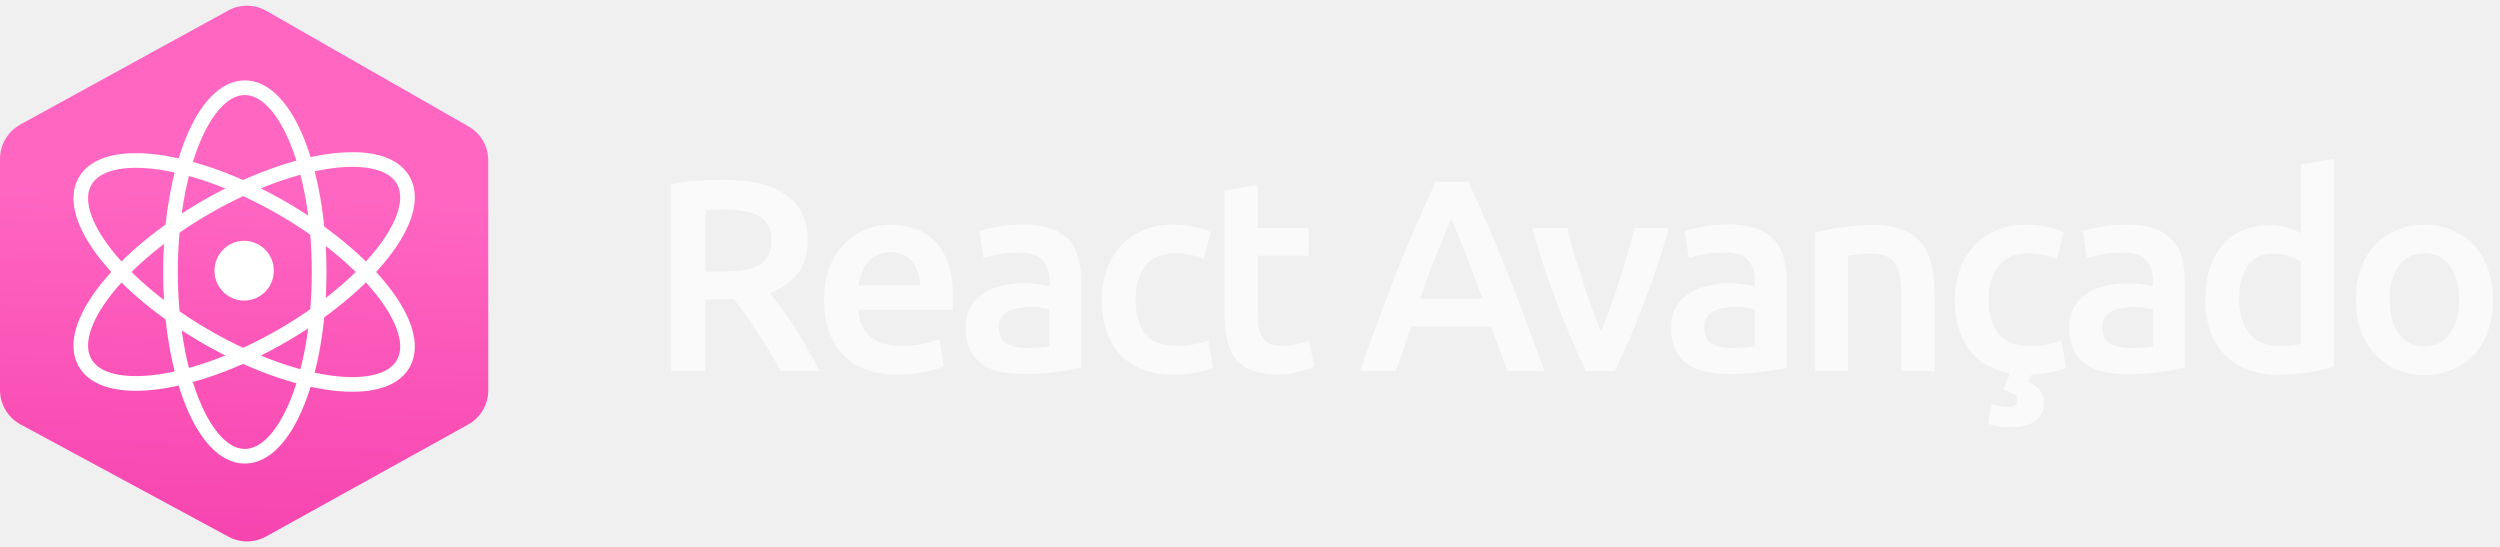
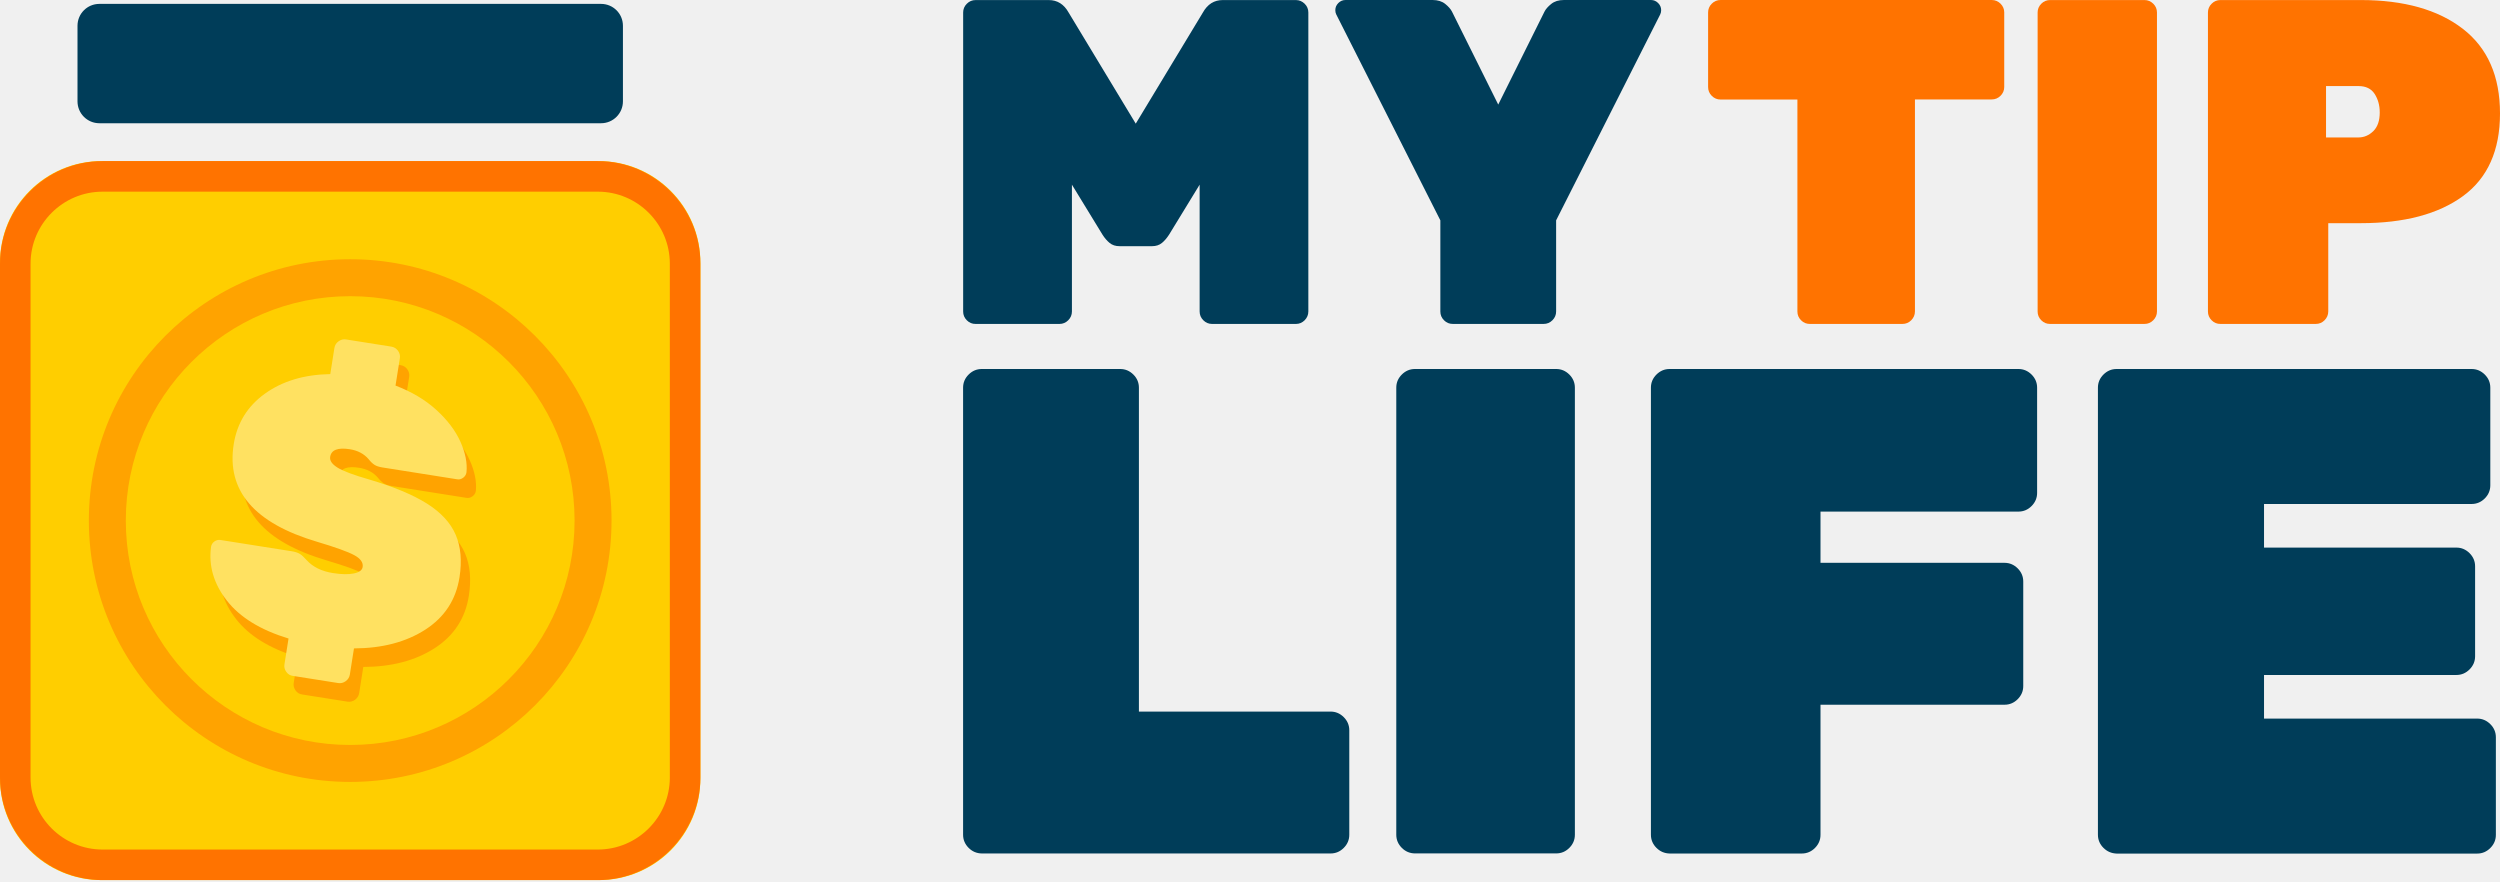
- <svg xmlns="http://www.w3.org/2000/svg" fill="none" viewBox="0 0 256 56">
-   <path d="M2.08 12.75L23.36 1.08a4 4 0 013.91.03L48 12.96A4 4 0 0150 16.43v23.54a4 4 0 01-2.06 3.5l-20.7 11.47a4 4 0 01-3.84.02L2.1 43.46A4 4 0 010 39.94V16.26a4 4 0 012.08-3.5z" fill="url(#paint0_linear)" />
-   <ellipse rx="7.65" ry="18.78" transform="matrix(-.49197 .87061 .8678 .49693 25 27.9)" stroke="#fff" stroke-width="1.5" />
-   <ellipse rx="7.65" ry="18.78" transform="matrix(-.49197 -.87061 .8678 -.49693 25 27.8)" stroke="#fff" stroke-width="1.5" />
-   <ellipse cx="25.07" cy="27.85" rx="7.61" ry="18.87" transform="rotate(180 25.07 27.85)" stroke="#fff" stroke-width="1.5" />
-   <ellipse cx="25.01" cy="27.73" rx="3.06" ry="3.04" transform="rotate(-90 25 27.73)" fill="#fff" />
-   <path d="M74.06 18.4c2.8 0 4.93.51 6.4 1.54 1.5 1.03 2.25 2.6 2.25 4.7 0 2.64-1.3 4.42-3.9 5.35a41.65 41.65 0 013.92 5.8c.44.74.82 1.48 1.16 2.21h-3.95a40.42 40.42 0 00-2.4-4c-.42-.66-.83-1.26-1.24-1.82-.41-.58-.8-1.1-1.15-1.54l-.67.02h-2.24V38H68.7V18.88c.86-.2 1.77-.31 2.74-.37a34.3 34.3 0 012.6-.11zm.25 3.05c-.75 0-1.44.03-2.07.09v6.27h1.54c.86 0 1.61-.05 2.27-.14.65-.1 1.19-.26 1.62-.5.45-.25.78-.58 1-.99.23-.4.34-.93.34-1.56 0-.6-.1-1.1-.33-1.52a2.47 2.47 0 00-.98-.98c-.41-.24-.9-.4-1.49-.5-.58-.11-1.21-.17-1.9-.17zm10.07 9.3c0-1.29.19-2.42.56-3.39.4-.97.9-1.77 1.54-2.4a6.6 6.6 0 014.7-1.96c2.02 0 3.59.62 4.7 1.87 1.15 1.25 1.72 3.12 1.72 5.6l-.03.64c0 .23-.01.43-.03.62h-9.66c.1 1.17.5 2.09 1.23 2.74.75.64 1.82.95 3.22.95a10.35 10.35 0 003.87-.7l.44 2.78a6.26 6.26 0 01-1.9.56 12.6 12.6 0 01-2.83.3c-1.29 0-2.4-.18-3.36-.56a6.48 6.48 0 01-2.35-1.6 6.7 6.7 0 01-1.37-2.4 9.97 9.97 0 01-.45-3.05zm9.83-1.51c0-.47-.07-.9-.2-1.32-.13-.43-.33-.8-.59-1.1a2.37 2.37 0 00-.92-.72 2.73 2.73 0 00-1.29-.28 3.11 3.11 0 00-3 2.16c-.14.4-.25.83-.3 1.26h6.3zm10.87 6.38c1.05 0 1.84-.06 2.38-.17V31.7a6.63 6.63 0 00-1.99-.25c-.37 0-.75.03-1.15.08a3.7 3.7 0 00-1.03.31c-.3.15-.54.36-.73.64-.19.27-.28.6-.28 1.01 0 .8.25 1.36.76 1.68a4 4 0 002.04.45zm-.28-12.63a8.3 8.3 0 012.83.42 4.21 4.21 0 012.8 3.02c.2.72.3 1.5.3 2.36v8.87c-.52.12-1.31.25-2.37.4-1.05.16-2.23.25-3.56.25-.88 0-1.68-.09-2.4-.25a5.2 5.2 0 01-1.88-.82 4 4 0 01-1.2-1.45 5.2 5.2 0 01-.43-2.21c0-.84.16-1.55.48-2.13.33-.58.78-1.05 1.34-1.4a5.4 5.4 0 011.93-.79 10.55 10.55 0 014.82.06v-.56c0-.4-.05-.77-.14-1.12-.1-.35-.26-.66-.5-.92-.23-.28-.54-.5-.93-.65a3.89 3.89 0 00-1.43-.22 12.8 12.8 0 00-3.75.56l-.42-2.75a14.7 14.7 0 014.5-.67zm8.01 7.7c0-1.08.17-2.09.5-3.02a7.3 7.3 0 011.44-2.47c.63-.69 1.4-1.23 2.3-1.62.89-.4 1.9-.59 3.02-.59 1.38 0 2.68.25 3.92.76l-.73 2.77a7.6 7.6 0 00-2.92-.59c-1.32 0-2.33.42-3.02 1.26-.69.82-1.03 1.99-1.03 3.5 0 1.46.32 2.62.97 3.47.66.84 1.76 1.26 3.3 1.26a8.7 8.7 0 003.17-.58l.48 2.8c-.38.18-.94.35-1.7.5-.76.15-1.53.22-2.33.22a8.79 8.79 0 01-3.28-.56 6.58 6.58 0 01-2.3-1.6c-.6-.68-1.04-1.5-1.34-2.43-.3-.95-.45-1.98-.45-3.08zm12.6-11.2l3.38-.56v4.43H134v2.82h-5.2v5.97c0 1.17.18 2.01.55 2.52.38.5 1.01.75 1.9.75.62 0 1.16-.06 1.63-.2.49-.12.87-.24 1.15-.36l.56 2.7c-.4.16-.9.33-1.54.5-.64.18-1.38.28-2.24.28a7.2 7.2 0 01-2.63-.42 3.92 3.92 0 01-1.66-1.2 4.94 4.94 0 01-.86-1.94 12.2 12.2 0 01-.26-2.6V19.49zM154.33 38c-.26-.77-.53-1.52-.81-2.27-.28-.74-.56-1.51-.82-2.3h-8.17a83.8 83.8 0 01-.81 2.33l-.79 2.24h-3.67a333.28 333.28 0 013.98-10.72 195.8 195.8 0 013.78-8.68h3.33a144.25 144.25 0 013.75 8.68c.64 1.56 1.28 3.23 1.94 4.98.67 1.75 1.37 3.67 2.1 5.74h-3.81zm-5.71-15.65a120.1 120.1 0 00-3.2 8.23h6.39a187.52 187.52 0 00-3.2-8.23zM162.43 38a88.45 88.45 0 01-5.54-14.64h3.6l.7 2.66.88 2.82c.31.94.63 1.85.95 2.75l.92 2.38a87.54 87.54 0 002.72-7.95c.28-.96.52-1.84.73-2.66h3.5A91.1 91.1 0 01165.35 38h-2.92zm14.88-2.38c1.04 0 1.84-.06 2.38-.17V31.7a6.63 6.63 0 00-1.99-.25c-.37 0-.75.03-1.15.08a3.7 3.7 0 00-1.03.31c-.3.15-.55.36-.73.64-.19.27-.28.6-.28 1.01 0 .8.25 1.36.75 1.68a4 4 0 002.05.45zm-.28-12.63a8.3 8.3 0 012.83.42 4.21 4.21 0 012.8 3.02c.2.72.3 1.5.3 2.36v8.87c-.52.12-1.31.25-2.38.4-1.04.16-2.23.25-3.55.25-.88 0-1.68-.09-2.4-.25a5.2 5.2 0 01-1.88-.82 4 4 0 01-1.2-1.45 5.2 5.2 0 01-.43-2.21c0-.84.16-1.55.48-2.13.33-.58.78-1.05 1.34-1.4a5.4 5.4 0 011.93-.79 10.55 10.55 0 014.82.06v-.56c0-.4-.05-.77-.14-1.12-.1-.35-.26-.66-.5-.92-.23-.28-.54-.5-.93-.65a3.89 3.89 0 00-1.43-.22 12.8 12.8 0 00-3.75.56l-.42-2.75a14.7 14.7 0 014.5-.67zm8.82.84a22.64 22.64 0 016.02-.78c1.2 0 2.2.17 3 .5.8.32 1.44.78 1.9 1.37.49.58.82 1.3 1.01 2.13.2.82.31 1.73.31 2.72V38h-3.39v-7.7a10 10 0 00-.17-1.99c-.09-.56-.26-1-.5-1.34-.22-.36-.54-.6-.95-.76a3.7 3.7 0 00-1.46-.25c-.43 0-.88.03-1.34.08l-1.04.14V38h-3.39V23.83zM207.7 39.1c.6.28 1.01.6 1.24.95.24.36.36.8.36 1.32 0 .65-.28 1.21-.84 1.68-.56.47-1.4.7-2.52.7-.9 0-1.7-.12-2.38-.36l.4-2.02.72.2c.3.07.6.1.92.1.32 0 .56-.05.73-.16a.55.55 0 00.28-.5c0-.3-.13-.53-.4-.68a7.14 7.14 0 00-.77-.33l-.28-.09a9.54 9.54 0 01.7-1.68 7.19 7.19 0 01-2.53-.9 5.87 5.87 0 01-1.76-1.62 7.66 7.66 0 01-1.06-2.26c-.23-.84-.34-1.76-.34-2.75 0-1.08.17-2.09.5-3.02a7.3 7.3 0 011.43-2.47c.64-.69 1.4-1.23 2.3-1.62.9-.4 1.9-.59 3.02-.59 1.38 0 2.7.25 3.92.76l-.73 2.77a7.6 7.6 0 00-2.9-.59c-1.33 0-2.34.42-3.03 1.26-.7.82-1.04 1.99-1.04 3.5 0 1.46.33 2.62.98 3.47.66.84 1.76 1.26 3.3 1.26a8.7 8.7 0 003.17-.58l.48 2.8c-.34.16-.83.31-1.49.44-.65.13-1.33.22-2.04.26a7.65 7.65 0 00-.34.75zm10.38-3.47c1.05 0 1.84-.06 2.38-.17V31.7a6.63 6.63 0 00-1.99-.25c-.37 0-.75.03-1.14.08a3.7 3.7 0 00-1.04.31c-.3.15-.54.36-.73.64-.19.27-.28.6-.28 1.01 0 .8.25 1.36.76 1.68a4 4 0 002.04.45zm-.28-12.63a8.3 8.3 0 012.83.42 4.21 4.21 0 012.8 3.02c.2.72.3 1.5.3 2.36v8.87c-.51.12-1.3.25-2.37.4-1.05.16-2.23.25-3.56.25-.88 0-1.68-.09-2.4-.25a5.2 5.2 0 01-1.88-.82 4 4 0 01-1.2-1.45 5.2 5.2 0 01-.43-2.21c0-.84.16-1.55.48-2.13.34-.58.78-1.05 1.34-1.4a5.4 5.4 0 011.94-.79 10.55 10.55 0 014.81.06v-.56c0-.4-.04-.77-.14-1.12-.1-.35-.26-.66-.5-.92-.23-.28-.53-.5-.93-.65a3.89 3.89 0 00-1.42-.22 12.8 12.8 0 00-3.76.56l-.42-2.75a14.7 14.7 0 014.5-.67zm11.49 7.65c0 1.49.35 2.67 1.06 3.52.71.84 1.69 1.26 2.94 1.26.54 0 1-.01 1.37-.05.4-.06.71-.11.95-.17v-8.4c-.3-.2-.7-.4-1.2-.56-.49-.19-1-.28-1.57-.28-1.23 0-2.14.42-2.71 1.26a6.09 6.09 0 00-.84 3.42zm9.71 6.91a20.01 20.01 0 01-5.74.81c-1.16 0-2.2-.17-3.1-.53a6.7 6.7 0 01-2.36-1.51 7.15 7.15 0 01-1.48-2.4 9.54 9.54 0 01-.5-3.2c0-1.16.13-2.2.41-3.14.3-.95.73-1.76 1.3-2.43a5.54 5.54 0 012.04-1.54 6.5 6.5 0 012.77-.56c.7 0 1.33.08 1.88.25.54.17 1 .35 1.4.56v-7.03l3.38-.56v21.28zm16.29-6.89c0 1.16-.17 2.22-.5 3.17a6.38 6.38 0 01-3.67 4c-.86.38-1.81.56-2.86.56-1.04 0-2-.18-2.85-.56-.86-.37-1.6-.9-2.22-1.57a7.36 7.36 0 01-1.45-2.43c-.34-.95-.5-2-.5-3.17 0-1.15.16-2.2.5-3.13a6.42 6.42 0 013.7-3.98c.85-.37 1.8-.56 2.82-.56a7.01 7.01 0 015.07 2.1 7 7 0 011.43 2.44c.35.93.53 1.98.53 3.13zm-3.47 0c0-1.45-.32-2.6-.95-3.44a3.02 3.02 0 00-2.6-1.29c-1.13 0-2 .43-2.64 1.29a5.71 5.71 0 00-.92 3.44c0 1.48.3 2.65.92 3.5a3.1 3.1 0 002.63 1.3c1.12 0 1.99-.44 2.6-1.3.64-.85.96-2.02.96-3.5z" fill="#FAFAFA" />
-   <defs>
-     <linearGradient id="paint0_linear" x1="24" y1="76" x2="26" y2="19.5" gradientUnits="userSpaceOnUse">
-       <stop stop-color="#F231A5" />
-       <stop offset="1" stop-color="#FF66C2" />
-     </linearGradient>
-   </defs>
+ <svg xmlns="http://www.w3.org/2000/svg" width="207" height="73" viewBox="0 0 207 73" fill="none">
+   <path d="M80.054 26.521C79.849 26.316 79.749 26.074 79.749 25.794V1.036C79.749 0.757 79.849 0.514 80.054 0.31C80.258 0.105 80.5 0.005 80.78 0.005H86.834C87.548 0.005 88.099 0.352 88.483 1.041L94.04 10.238L99.597 1.041C99.981 0.352 100.528 0.005 101.246 0.005H107.3C107.58 0.005 107.822 0.11 108.027 0.31C108.231 0.514 108.331 0.757 108.331 1.036V25.79C108.331 26.07 108.227 26.312 108.027 26.517C107.822 26.721 107.58 26.822 107.3 26.822H100.361C100.081 26.822 99.835 26.721 99.635 26.517C99.43 26.312 99.33 26.07 99.33 25.79V15.29L96.8 19.428C96.62 19.707 96.424 19.941 96.207 20.116C95.99 20.296 95.714 20.384 95.385 20.384H92.7C92.366 20.384 92.095 20.296 91.877 20.116C91.66 19.937 91.46 19.707 91.285 19.428L88.755 15.29V25.79C88.755 26.07 88.654 26.312 88.45 26.517C88.245 26.721 88.003 26.822 87.723 26.822H80.784C80.5 26.826 80.258 26.726 80.054 26.521Z" fill="#003D59" />
+   <path d="M119.566 26.52C119.361 26.316 119.261 26.073 119.261 25.794V18.245L110.639 1.19C110.589 1.09 110.564 0.973 110.564 0.843C110.564 0.614 110.648 0.418 110.815 0.251C110.982 0.084 111.178 0 111.408 0H118.614C119.048 0 119.399 0.109 119.666 0.326C119.933 0.543 120.121 0.756 120.221 0.956L124.054 8.659L127.887 0.956C127.987 0.752 128.175 0.543 128.442 0.326C128.709 0.109 129.06 0 129.494 0H136.7C136.93 0 137.126 0.084 137.293 0.251C137.46 0.418 137.544 0.614 137.544 0.843C137.544 0.973 137.518 1.086 137.468 1.19L128.847 18.245V25.789C128.847 26.069 128.747 26.311 128.542 26.516C128.337 26.72 128.095 26.821 127.816 26.821H120.305C120.012 26.825 119.77 26.725 119.566 26.52Z" fill="#003D59" />
+   <path d="M149.129 26.52C148.925 26.316 148.825 26.073 148.825 25.794V8.242H142.462C142.182 8.242 141.94 8.141 141.735 7.937C141.531 7.732 141.431 7.49 141.431 7.21V1.031C141.431 0.752 141.531 0.509 141.735 0.305C141.94 0.1 142.182 0 142.462 0H164.919C165.199 0 165.441 0.104 165.646 0.305C165.85 0.509 165.951 0.752 165.951 1.031V7.202C165.951 7.482 165.846 7.728 165.646 7.928C165.441 8.133 165.199 8.233 164.919 8.233H158.557V25.789C158.557 26.069 158.452 26.311 158.252 26.516C158.047 26.72 157.805 26.821 157.525 26.821H149.86C149.576 26.825 149.334 26.725 149.129 26.52Z" fill="#FF7300" />
+   <path d="M169.019 26.52C168.815 26.315 168.715 26.073 168.715 25.794V1.035C168.715 0.756 168.815 0.514 169.019 0.309C169.224 0.104 169.466 0.004 169.746 0.004H177.566C177.846 0.004 178.088 0.109 178.292 0.309C178.497 0.514 178.597 0.756 178.597 1.035V25.789C178.597 26.069 178.493 26.311 178.292 26.516C178.088 26.72 177.846 26.821 177.566 26.821H169.746C169.466 26.825 169.224 26.725 169.019 26.52Z" fill="#FF7300" />
+   <path d="M183.123 26.52C182.918 26.315 182.818 26.073 182.818 25.794V1.035C182.818 0.756 182.918 0.514 183.123 0.309C183.327 0.104 183.569 0.004 183.849 0.004H195.464C199.042 0.004 201.856 0.797 203.915 2.38C205.973 3.966 207 6.304 207 9.394C207 12.458 205.977 14.742 203.936 16.237C201.89 17.732 199.067 18.479 195.464 18.479H192.78V25.789C192.78 26.069 192.675 26.311 192.475 26.516C192.27 26.72 192.028 26.821 191.748 26.821H183.853C183.569 26.825 183.327 26.725 183.123 26.52ZM195.276 11.381C195.736 11.381 196.145 11.21 196.504 10.864C196.863 10.517 197.042 9.999 197.042 9.31C197.042 8.722 196.901 8.212 196.621 7.778C196.341 7.344 195.894 7.127 195.281 7.127H192.596V11.381H195.276Z" fill="#FF7300" />
+   <path d="M80.203 70.204C79.898 69.899 79.744 69.536 79.744 69.114V32.102C79.744 31.68 79.894 31.321 80.203 31.012C80.508 30.708 80.871 30.553 81.293 30.553H92.753C93.175 30.553 93.534 30.708 93.843 31.012C94.148 31.317 94.302 31.68 94.302 32.102V58.919H110.172C110.593 58.919 110.952 59.073 111.261 59.378C111.566 59.683 111.721 60.046 111.721 60.468V69.118C111.721 69.54 111.566 69.903 111.261 70.208C110.957 70.513 110.593 70.667 110.172 70.667H81.293C80.871 70.659 80.508 70.509 80.203 70.204Z" fill="#003D59" />
+   <path d="M116.071 70.204C115.766 69.899 115.612 69.536 115.612 69.114V32.102C115.612 31.68 115.762 31.321 116.071 31.012C116.376 30.708 116.739 30.553 117.161 30.553H128.851C129.273 30.553 129.632 30.708 129.941 31.012C130.245 31.317 130.4 31.68 130.4 32.102V69.114C130.4 69.536 130.245 69.899 129.941 70.204C129.636 70.509 129.273 70.663 128.851 70.663H117.161C116.739 70.659 116.376 70.509 116.071 70.204Z" fill="#003D59" />
+   <path d="M137.155 70.204C136.85 69.899 136.696 69.536 136.696 69.114V32.102C136.696 31.68 136.846 31.321 137.155 31.012C137.46 30.708 137.823 30.553 138.245 30.553H167.124C167.546 30.553 167.905 30.708 168.214 31.012C168.518 31.317 168.673 31.68 168.673 32.102V40.811C168.673 41.233 168.518 41.596 168.214 41.901C167.909 42.206 167.546 42.36 167.124 42.36H150.737V46.602H165.976C166.397 46.602 166.756 46.757 167.065 47.062C167.37 47.366 167.525 47.73 167.525 48.151V56.802C167.525 57.224 167.37 57.587 167.065 57.892C166.761 58.196 166.397 58.351 165.976 58.351H150.737V69.123C150.737 69.544 150.582 69.907 150.278 70.212C149.973 70.517 149.609 70.671 149.188 70.671H138.245C137.823 70.659 137.46 70.509 137.155 70.204Z" fill="#003D59" />
+   <path d="M174.167 70.204C173.862 69.899 173.708 69.536 173.708 69.114V32.102C173.708 31.68 173.858 31.321 174.167 31.012C174.472 30.708 174.835 30.553 175.257 30.553H204.649C205.071 30.553 205.43 30.708 205.739 31.012C206.044 31.317 206.198 31.68 206.198 32.102V40.181C206.198 40.603 206.044 40.966 205.739 41.271C205.434 41.575 205.071 41.73 204.649 41.73H187.461V45.341H203.389C203.81 45.341 204.169 45.496 204.478 45.801C204.783 46.105 204.938 46.469 204.938 46.89V54.339C204.938 54.76 204.783 55.123 204.478 55.428C204.173 55.733 203.81 55.888 203.389 55.888H187.461V59.499H205.109C205.53 59.499 205.889 59.654 206.198 59.958C206.503 60.263 206.658 60.626 206.658 61.048V69.127C206.658 69.548 206.503 69.912 206.198 70.216C205.894 70.521 205.53 70.676 205.109 70.676H175.257C174.835 70.659 174.472 70.509 174.167 70.204Z" fill="#003D59" />
+   <path d="M49.591 72.872H8.4C3.762 72.872 0 69.11 0 64.472V21.74C0 17.101 3.762 13.339 8.4 13.339H49.591C54.23 13.339 57.992 17.101 57.992 21.74V64.472C57.996 69.11 54.234 72.872 49.591 72.872Z" fill="#FFCE00" />
+   <path d="M49.5 15.87C52.785 15.87 55.462 18.542 55.462 21.832V64.38C55.462 67.665 52.785 70.342 49.5 70.342H8.492C5.206 70.342 2.53 67.67 2.53 64.38V21.832C2.53 18.546 5.206 15.87 8.492 15.87H49.5ZM49.5 13.339H8.492C3.799 13.339 0 17.143 0 21.832V64.38C0 69.073 3.803 72.872 8.492 72.872H49.5C54.188 72.872 57.992 69.068 57.992 64.38V21.832C57.996 17.139 54.192 13.339 49.5 13.339Z" fill="#FF7300" />
+   <path d="M28.996 64.743C40.947 64.743 50.635 55.055 50.635 43.104C50.635 31.152 40.947 21.464 28.996 21.464C17.045 21.464 7.357 31.152 7.357 43.104C7.357 55.055 17.045 64.743 28.996 64.743Z" fill="#FFA300" />
+   <path d="M28.996 61.683C39.257 61.683 47.575 53.364 47.575 43.104C47.575 32.843 39.257 24.524 28.996 24.524C18.735 24.524 10.417 32.843 10.417 43.104C10.417 53.364 18.735 61.683 28.996 61.683Z" fill="#FFCE00" />
+   <path d="M24.474 57.17C24.337 56.977 24.282 56.769 24.32 56.543L24.658 54.406C22.337 53.7 20.633 52.652 19.552 51.266C18.471 49.88 18.032 48.398 18.241 46.82C18.27 46.636 18.362 46.486 18.516 46.373C18.671 46.26 18.842 46.218 19.03 46.248L24.913 47.179C25.201 47.224 25.426 47.295 25.593 47.396C25.756 47.496 25.948 47.671 26.161 47.913C26.683 48.481 27.409 48.84 28.34 48.986C29.042 49.099 29.618 49.108 30.065 49.02C30.511 48.932 30.758 48.753 30.799 48.485C30.858 48.114 30.624 47.784 30.098 47.5C29.572 47.216 28.549 46.849 27.034 46.398C21.819 44.853 19.514 42.16 20.124 38.323C20.399 36.57 21.264 35.171 22.708 34.132C24.153 33.092 25.956 32.549 28.123 32.512L28.466 30.345C28.503 30.119 28.616 29.936 28.808 29.798C29 29.66 29.209 29.606 29.434 29.643L33.179 30.236C33.405 30.274 33.588 30.387 33.726 30.578C33.864 30.771 33.918 30.979 33.881 31.205L33.522 33.464C34.858 33.973 35.985 34.641 36.899 35.476C37.814 36.307 38.482 37.188 38.895 38.11C39.308 39.033 39.475 39.881 39.4 40.649C39.371 40.833 39.279 40.983 39.12 41.096C38.966 41.208 38.803 41.25 38.64 41.225L32.449 40.244C32.16 40.198 31.939 40.127 31.785 40.027C31.63 39.926 31.463 39.772 31.288 39.551C30.912 39.112 30.395 38.837 29.735 38.732C28.745 38.574 28.203 38.787 28.111 39.363C28.061 39.672 28.265 39.968 28.716 40.252C29.167 40.536 30.044 40.866 31.338 41.237C33.359 41.83 34.954 42.498 36.118 43.229C37.283 43.964 38.077 44.824 38.502 45.813C38.928 46.803 39.033 47.976 38.82 49.337C38.528 51.195 37.584 52.64 35.993 53.667C34.403 54.694 32.432 55.216 30.081 55.224L29.739 57.391C29.701 57.616 29.589 57.8 29.397 57.942C29.205 58.08 28.996 58.134 28.77 58.096L25.025 57.504C24.796 57.474 24.612 57.362 24.474 57.17Z" fill="#FFA300" />
+   <path d="M23.706 55.633C23.568 55.441 23.514 55.232 23.552 55.007L23.89 52.869C21.568 52.164 19.865 51.116 18.784 49.73C17.702 48.343 17.264 46.861 17.473 45.283C17.502 45.099 17.594 44.949 17.748 44.836C17.903 44.724 18.074 44.682 18.258 44.711L24.14 45.642C24.428 45.688 24.654 45.759 24.821 45.859C24.984 45.959 25.176 46.135 25.389 46.377C25.91 46.949 26.637 47.304 27.568 47.45C28.269 47.563 28.846 47.571 29.292 47.483C29.739 47.396 29.985 47.216 30.027 46.949C30.085 46.577 29.852 46.248 29.326 45.964C28.8 45.68 27.777 45.312 26.261 44.861C21.047 43.317 18.742 40.624 19.351 36.787C19.627 35.033 20.491 33.635 21.936 32.595C23.38 31.555 25.184 31.013 27.347 30.975L27.689 28.808C27.727 28.583 27.839 28.399 28.031 28.261C28.223 28.123 28.432 28.069 28.658 28.107L32.403 28.7C32.628 28.737 32.812 28.85 32.954 29.042C33.092 29.234 33.146 29.443 33.108 29.668L32.749 31.927C34.085 32.436 35.212 33.104 36.127 33.939C37.041 34.77 37.709 35.651 38.123 36.574C38.536 37.496 38.703 38.344 38.624 39.112C38.594 39.296 38.502 39.446 38.348 39.559C38.194 39.672 38.031 39.718 37.868 39.688L31.676 38.707C31.388 38.661 31.167 38.59 31.012 38.49C30.858 38.394 30.691 38.236 30.516 38.014C30.14 37.576 29.622 37.3 28.962 37.196C27.973 37.041 27.43 37.25 27.338 37.826C27.288 38.135 27.489 38.432 27.944 38.716C28.395 39 29.271 39.329 30.566 39.701C32.586 40.298 34.181 40.962 35.346 41.693C36.511 42.427 37.304 43.287 37.73 44.277C38.156 45.266 38.26 46.44 38.047 47.801C37.755 49.658 36.812 51.103 35.221 52.13C33.63 53.157 31.66 53.679 29.309 53.688L28.967 55.854C28.929 56.08 28.816 56.264 28.624 56.401C28.432 56.539 28.223 56.593 27.998 56.556L24.253 55.963C24.027 55.938 23.844 55.825 23.706 55.633Z" fill="#FFE161" />
+   <path d="M49.767 10.204H8.229C7.227 10.204 6.417 9.394 6.417 8.392V2.134C6.417 1.131 7.227 0.322 8.229 0.322H49.767C50.769 0.322 51.579 1.131 51.579 2.134V8.392C51.579 9.394 50.769 10.204 49.767 10.204Z" fill="#003D59" />
</svg>
